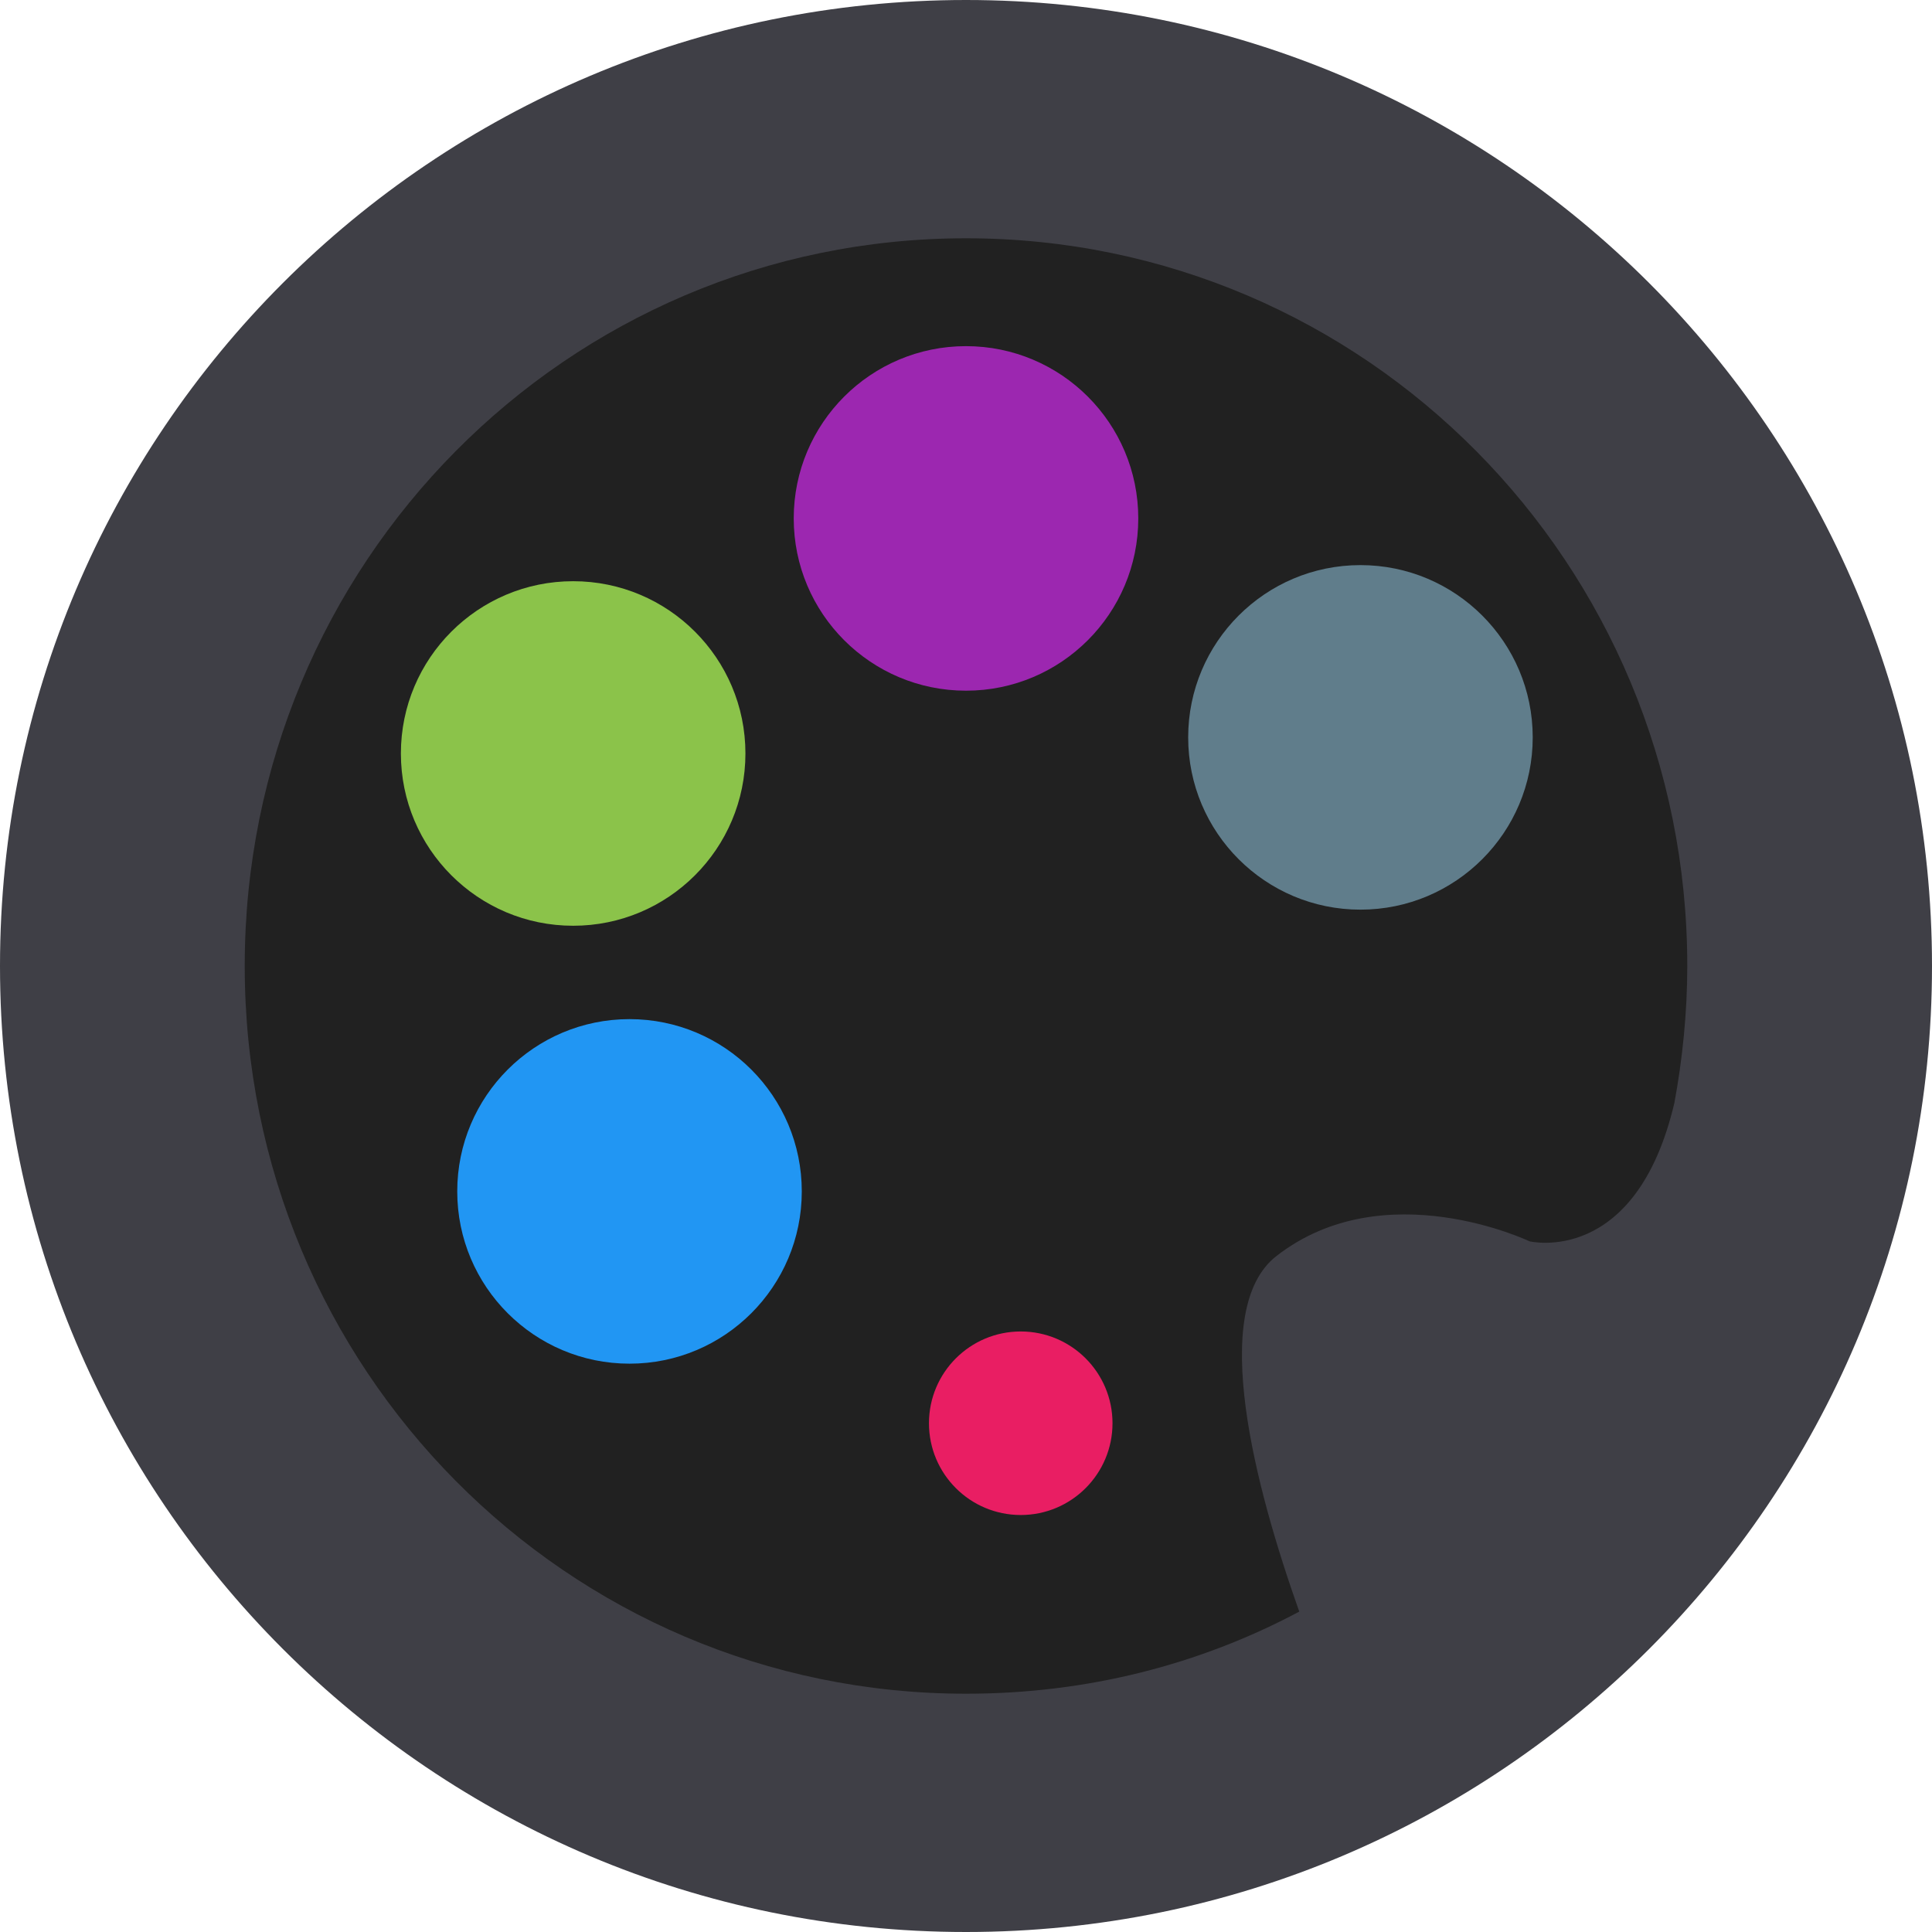
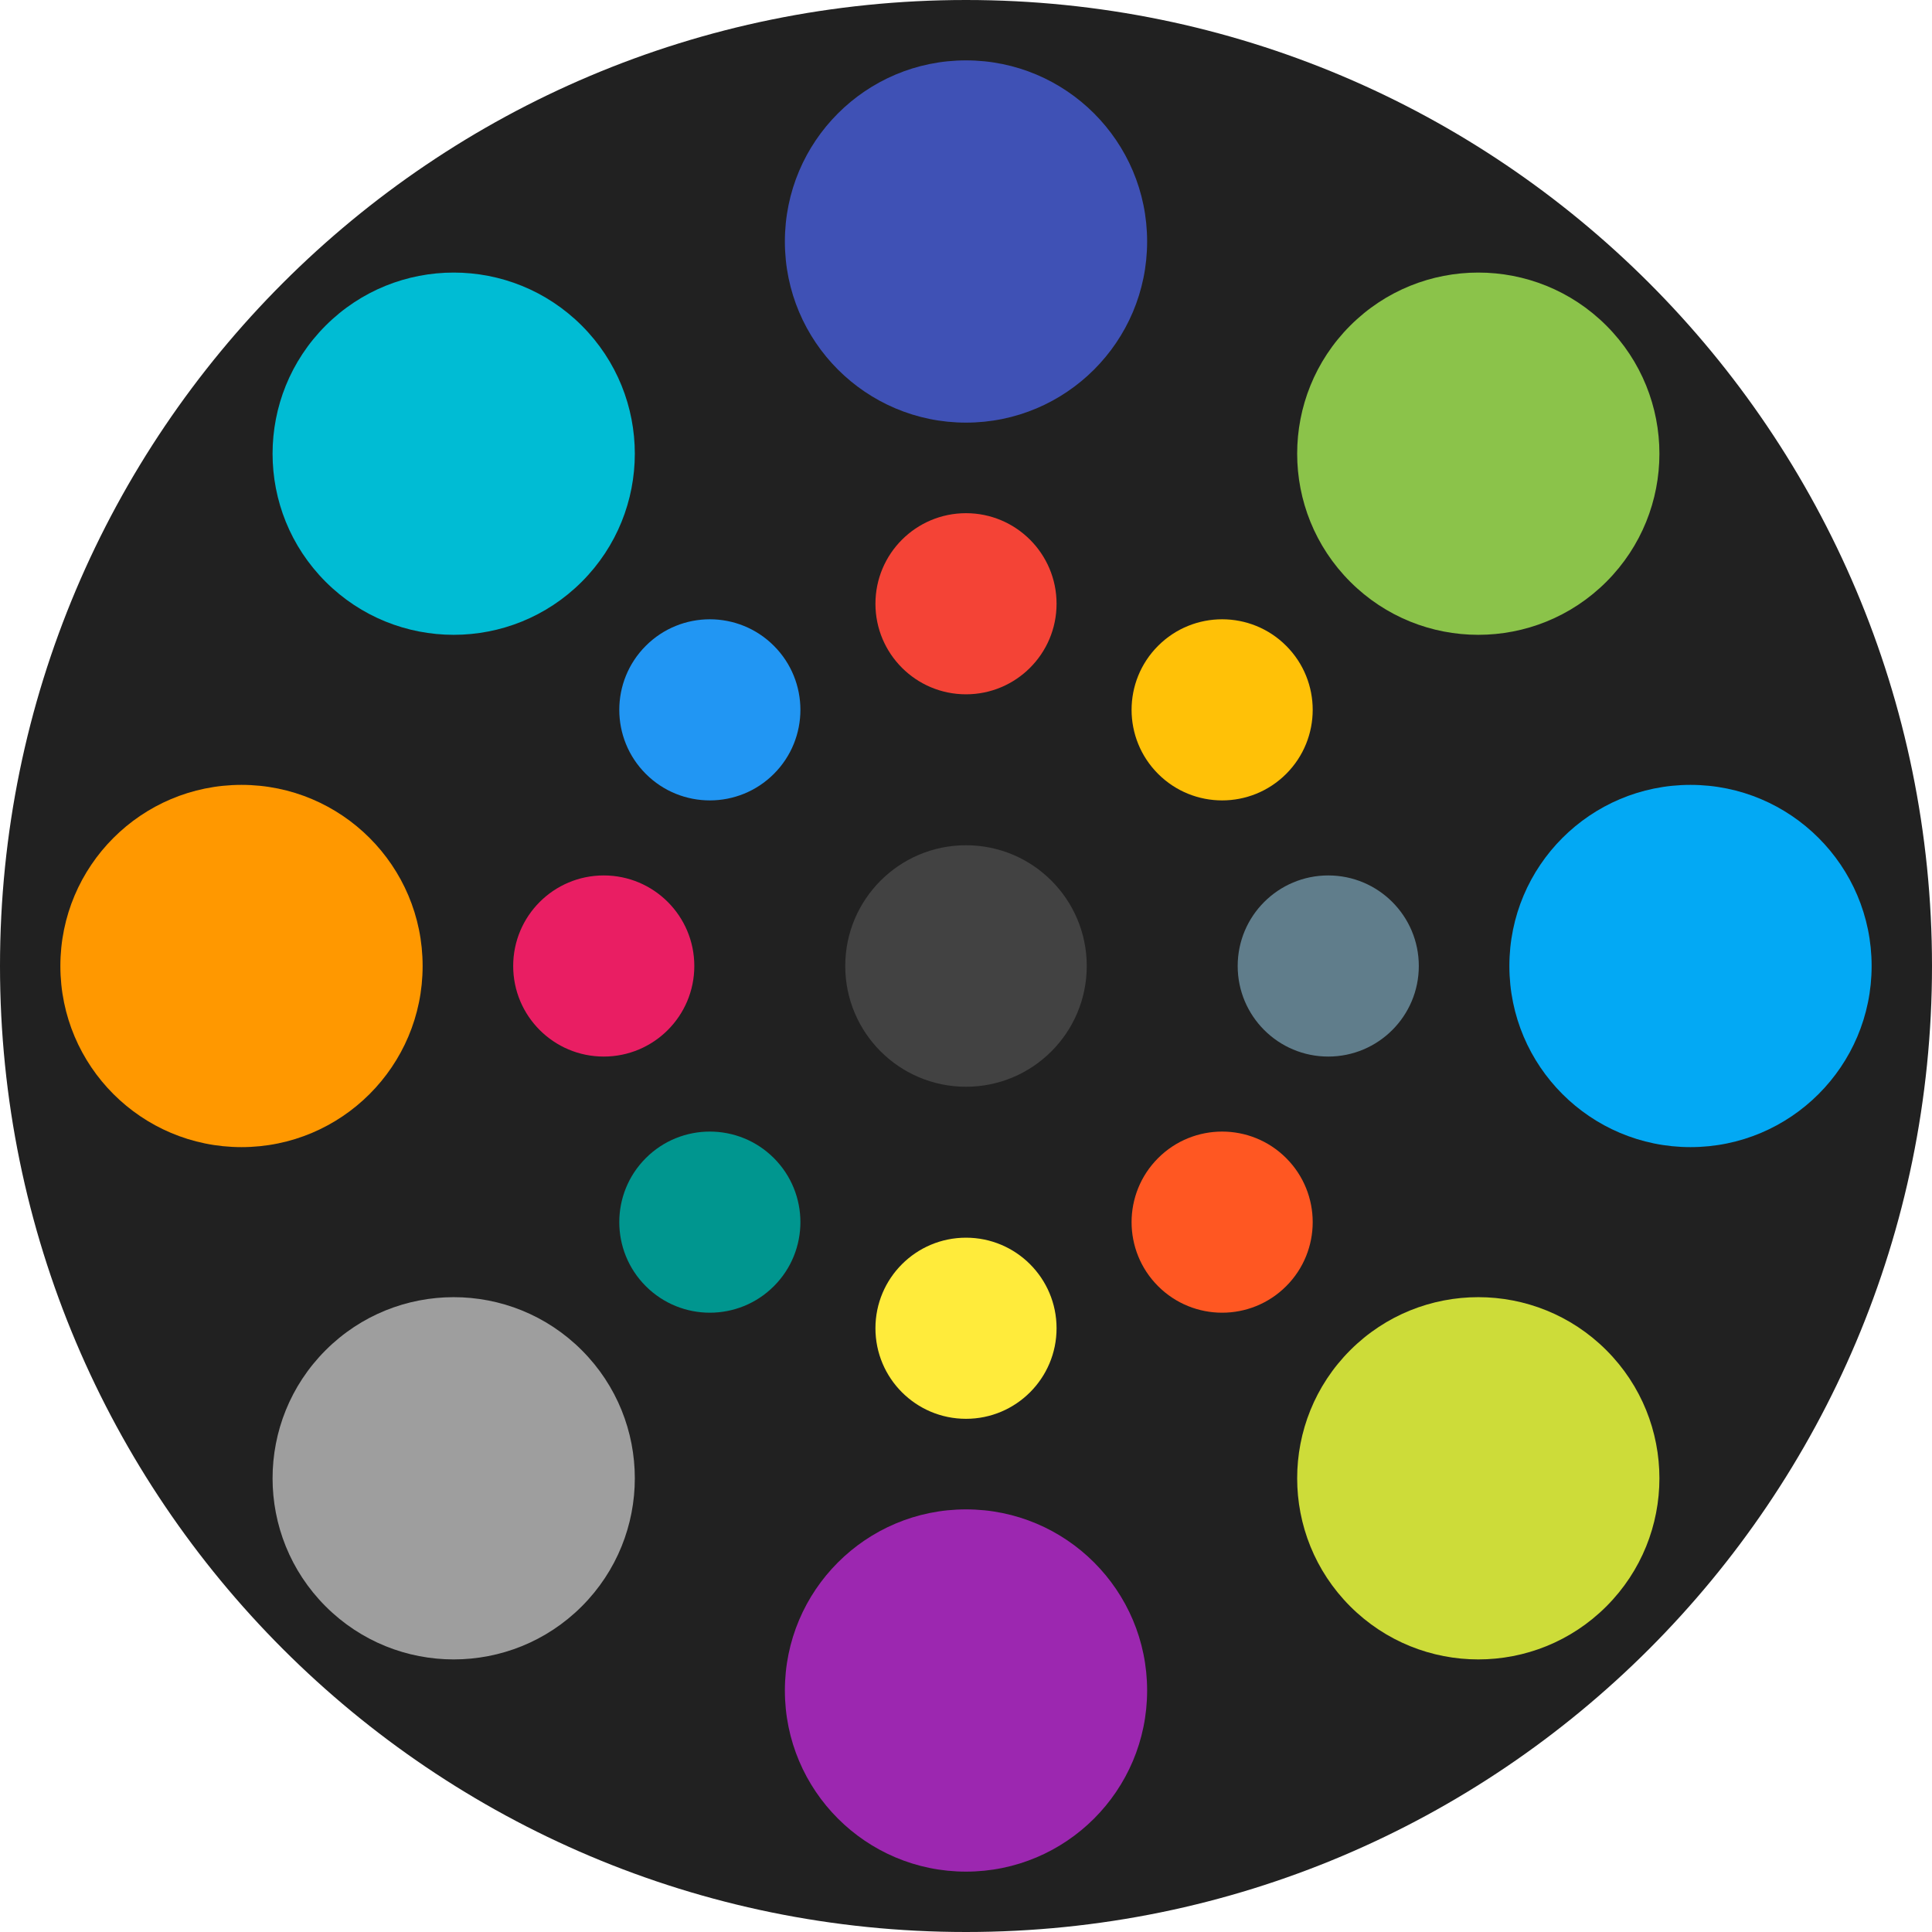
- <svg xmlns="http://www.w3.org/2000/svg" viewBox="0 0 120 120">
-   <circle fill="#3f3f46" cx="60" cy="60" r="60" />
-   <path fill="#212121" d="M80.7 100.1c-6.2 3.3-13.2 5.1-20.7 5.1-24.8 0-44.8-20.2-44.8-45.2s20-45.2 44.8-45.2S104.8 35 104.8 60c0 2.9-.3 5.8-.8 8.5-2.4 10.2-9 8.6-9 8.6s-9-4.3-15.7.9c-4.3 3.3-1.3 14.5 1.4 22.1z" />
-   <circle fill="#2196F3" cx="39.1" cy="74" r="10.7" />
-   <circle fill="#8BC34A" cx="35.6" cy="46.8" r="10.7" />
-   <circle fill="#9C27B0" cx="60" cy="32.2" r="10.7" />
-   <circle fill="#607D8B" cx="84.5" cy="45.8" r="10.7" />
-   <circle fill="#E91E63" cx="63.4" cy="88.4" r="5.7" />
+ <svg xmlns="http://www.w3.org/2000/svg" viewBox="0 0 128 128">
+   <circle cx="64" cy="64" r="64" fill="#212121" />
+   <circle cx="64" cy="16" r="12" fill="#3f51b5" />
+   <circle r="12" cy="112" cx="64" fill="#9c27b0" />
+   <circle r="12" cy="-112" cx="64" transform="rotate(90)" fill="#03a9f4" />
+   <circle cx="64" cy="-16" r="12" transform="rotate(90)" fill="#ff9800" />
+   <circle r="12" cy="-48" cx="90.509" transform="rotate(45)" fill="#8bc34a" />
+   <circle cx="90.509" cy="48" r="12" transform="rotate(45)" fill="#9e9e9e" />
+   <circle cy="-138.509" r="12" transform="rotate(135)" fill="#cddc39" />
+   <circle r="12" cy="-42.509" transform="rotate(135)" fill="#00bcd4" />
+   <circle r="6" cx="64" cy="40" fill="#f44336" />
+   <circle r="6" cy="88" cx="64" fill="#ffeb3b" />
+   <circle r="6" cy="-88" cx="64" transform="rotate(90)" fill="#607d8b" />
+   <circle r="6" cx="64" cy="-40" transform="rotate(90)" fill="#e91e63" />
+   <circle r="6" cy="-24" cx="90.509" transform="rotate(45)" fill="#ffc107" />
+   <circle cx="90.509" cy="24" r="6" transform="rotate(45)" fill="#00968f" />
+   <circle cy="-114.509" r="6" transform="rotate(135)" fill="#ff5722" />
+   <circle r="6" cy="-66.509" transform="rotate(135)" fill="#2196f3" />
+   <circle cx="64" cy="64" r="8" fill="#424242" />
</svg>
